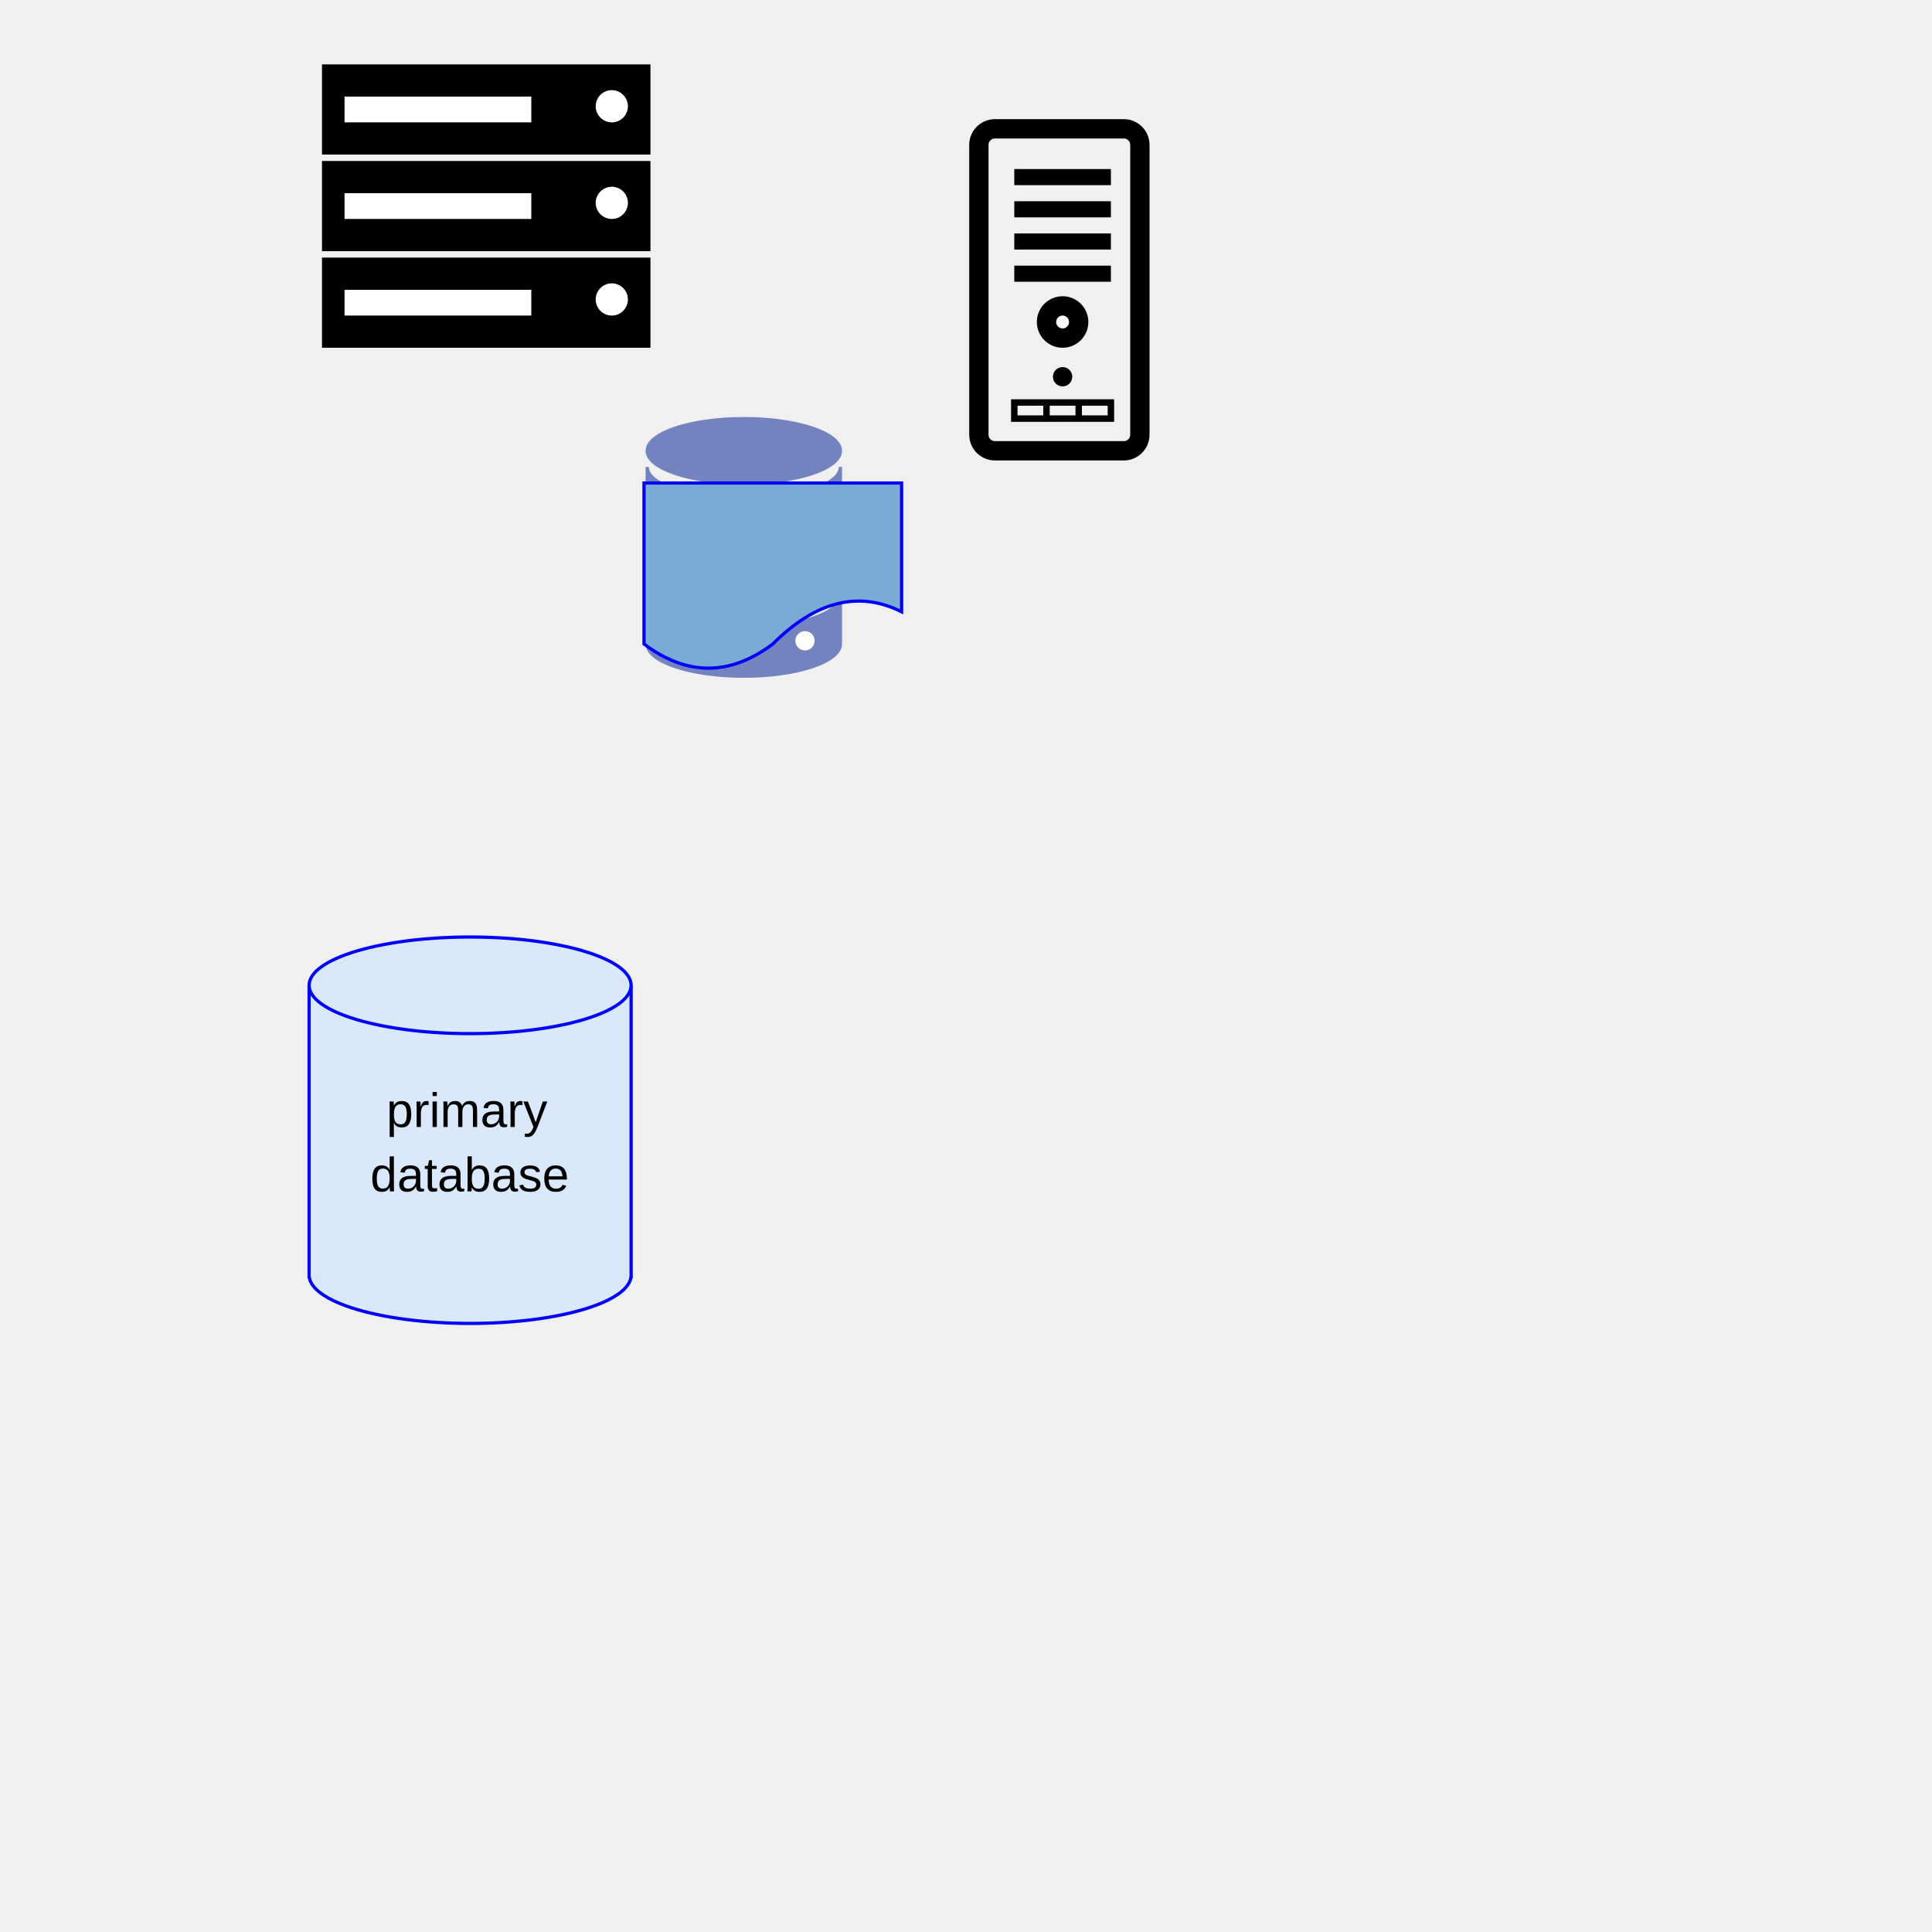
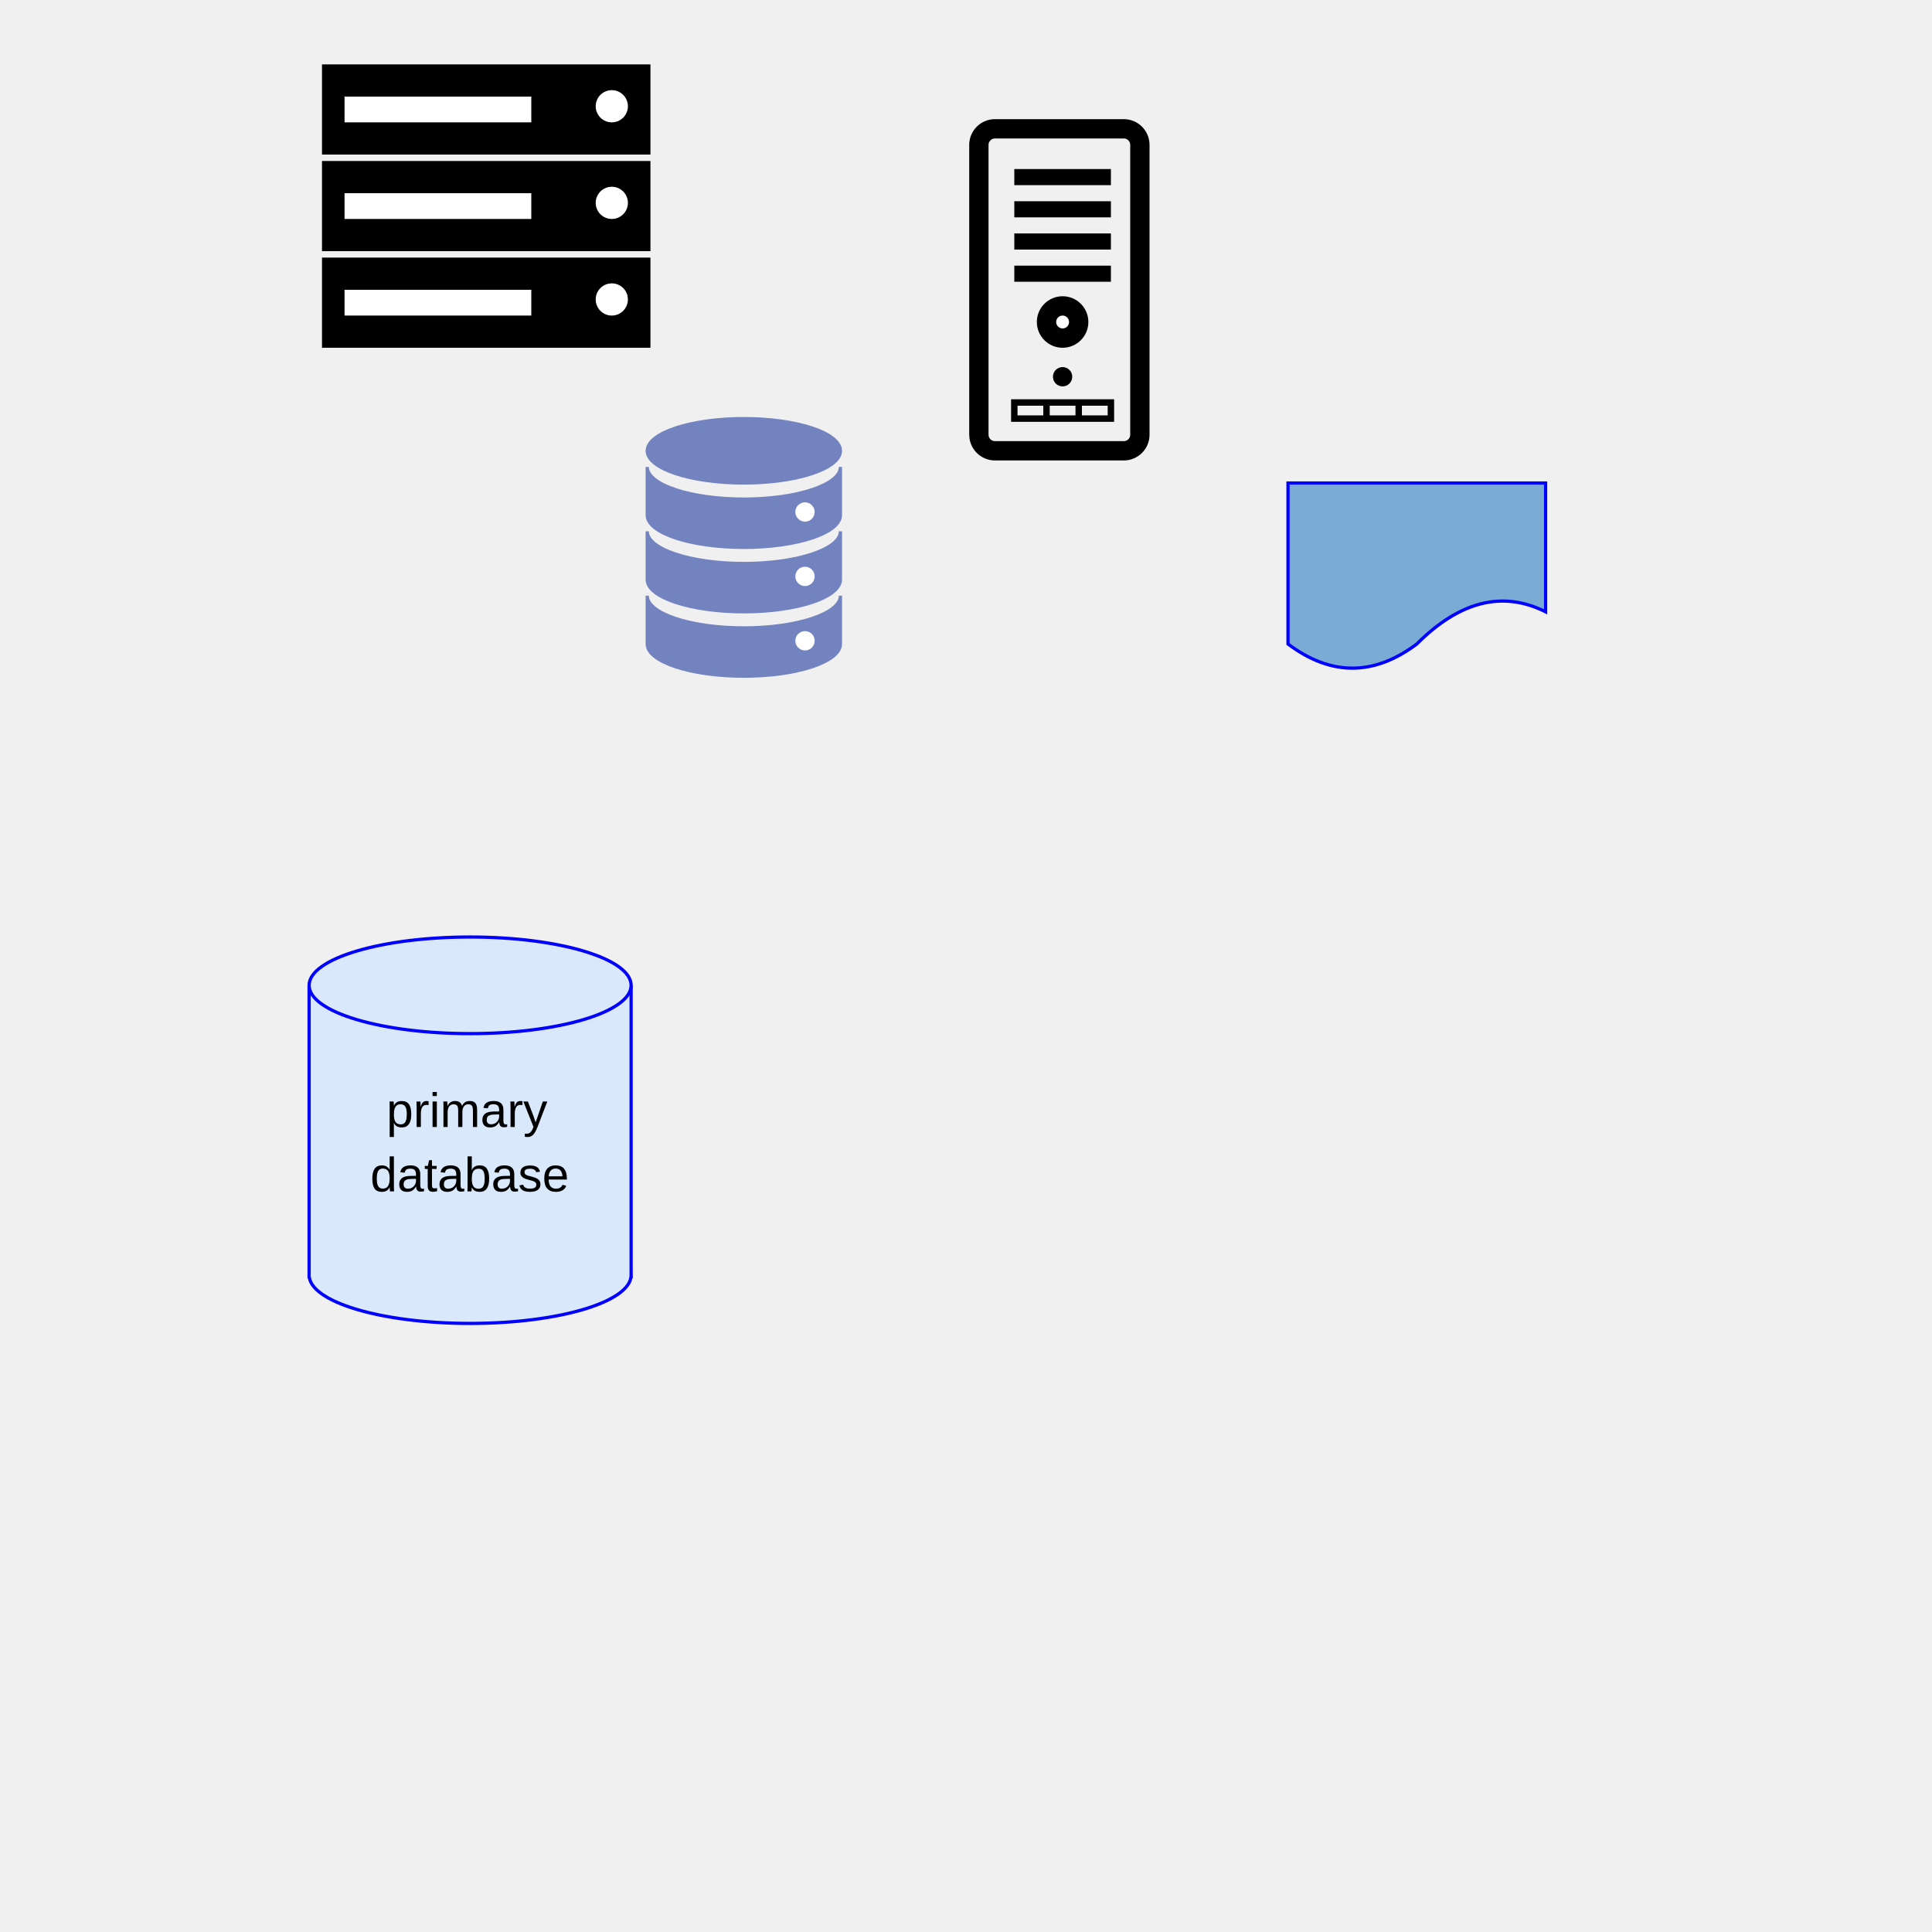
<svg xmlns="http://www.w3.org/2000/svg" version="1.1" width="600" height="600">
  <defs>
    <marker id="arrowhead" markerWidth="10" markerHeight="7" refX="0" refY="3.5" orient="auto">
      <polygon points="0 0, 10 3.5, 0 7" />
    </marker>
  </defs>
  <g transform="translate(100, 20)">
    <rect x="1" y="1" width="100" height="26" style="fill:#000000;stroke:#000000;stroke-width:2" />
    <rect x="6" y="9" width="60" height="10" style="fill:#FFFFFF;stroke:#000000;stroke-width:2" />
    <circle cx="90" cy="13" r="5" fill="#FFFFFF" />
    <rect x="1" y="31" width="100" height="26" style="fill:#000000;stroke:#000000;stroke-width:2" />
    <rect x="6" y="39" width="60" height="10" style="fill:#FFFFFF;stroke:#000000;stroke-width:2" />
    <circle cx="90" cy="43" r="5" fill="#FFFFFF" />
    <rect x="1" y="61" width="100" height="26" style="fill:#000000;stroke:#000000;stroke-width:2" />
    <rect x="6" y="69" width="60" height="10" style="fill:#FFFFFF;stroke:#000000;stroke-width:2" />
    <circle cx="90" cy="73" r="5" fill="#FFFFFF" />
  </g>
  <g transform="translate(95, 290)">
    <ellipse cx="51" cy="106" rx="50" ry="15" style="fill:#DAE8FC;stroke:#0000FF;stroke-width:1" />
    <polygon points="1,106 1,16 101,16 101,106" style="fill:#DAE8FC;stroke:#DAE8FC;stroke-width:1" />
    <path d="M 1 16 v 91" stroke="#0000FF" stroke-width="1" fill="none" />
    <path d="M 101 16 v 91" stroke="#0000FF" stroke-width="1" fill="none" />
    <ellipse cx="51" cy="16" rx="50" ry="15" style="fill:#DAE8FC;stroke:#0000FF;stroke-width:1" />
    <text x="25" y="60" style="font-size:15px;font-family:'Arial'">primary</text>
    <text x="20" y="80" style="font-size:15px;font-family:'Arial'">database</text>
  </g>
  <g transform="translate(200, 130)">
    <ellipse cx="31" cy="10" rx="30" ry="10" style="fill:rgb(115,131,191);stroke:rgb(115,131,191);stroke-width:1" />
    <path d="M 1 15 a 30 10 0 0 0 60 0 v 15 a 30 10 0 0 1 -60 0 v -15" stroke="rgb(115,131,191)" stroke-width="1" fill="rgb(115,131,191)" />
    <path d="M 1 35 a 30 10 0 0 0 60 0 v 15 a 30 10 0 0 1 -60 0 v -15" stroke="rgb(115,131,191)" stroke-width="1" fill="rgb(115,131,191)" />
    <path d="M 1 55 a 30 10 0 0 0 60 0 v 15 a 30 10 0 0 1 -60 0 v -15" stroke="rgb(115,131,191)" stroke-width="1" fill="rgb(115,131,191)" />
    <circle cx="50" cy="29" r="3" fill="#FFFFFF" />
    <circle cx="50" cy="49" r="3" fill="#FFFFFF" />
    <circle cx="50" cy="69" r="3" fill="#FFFFFF" />
  </g>
  <g transform="translate(300, 20)">
    <path d="M 9 20 h 40 a 5 5 0 0 1 5 5 v 90 a 5 5 0 0 1 -5 5 h -40 a 5 5 0 0 1 -5 -5 v -90 a 5 5 0 0 1 5 -5" stroke="#000000" stroke-width="6" fill="none" />
    <path d="M 15 35 h 30" stroke="#000000" stroke-width="5" fill="none" />
    <path d="M 15 45 h 30" stroke="#000000" stroke-width="5" fill="none" />
    <path d="M 15 55 h 30" stroke="#000000" stroke-width="5" fill="none" />
    <path d="M 15 65 h 30" stroke="#000000" stroke-width="5" fill="none" />
    <circle cx="30" cy="80" r="8" fill="#000000" />
    <circle cx="30" cy="80" r="2" fill="#FFFFFF" />
    <circle cx="30" cy="97" r="3" fill="#000000" />
    <rect x="15" y="105" width="30" height="5" style="fill:none;stroke:#000000;stroke-width:2" />
    <path d="M 25 105 v 5" stroke="#000000" stroke-width="2" fill="none" />
    <path d="M 35 105 v 5" stroke="#000000" stroke-width="2" fill="none" />
  </g>
-   <path d="M 200,200 q 20 15 40 0 q 20 -20 40 -10 v -40 h -80 z " fill="rgb(122,171,212)" stroke="#0000FF" stroke-width="1" />
+   <path d="M 400,200 q 20 15 40 0 q 20 -20 40 -10 v -40 h -80 z " fill="rgb(122,171,212)" stroke="#0000FF" stroke-width="1" />
</svg>
